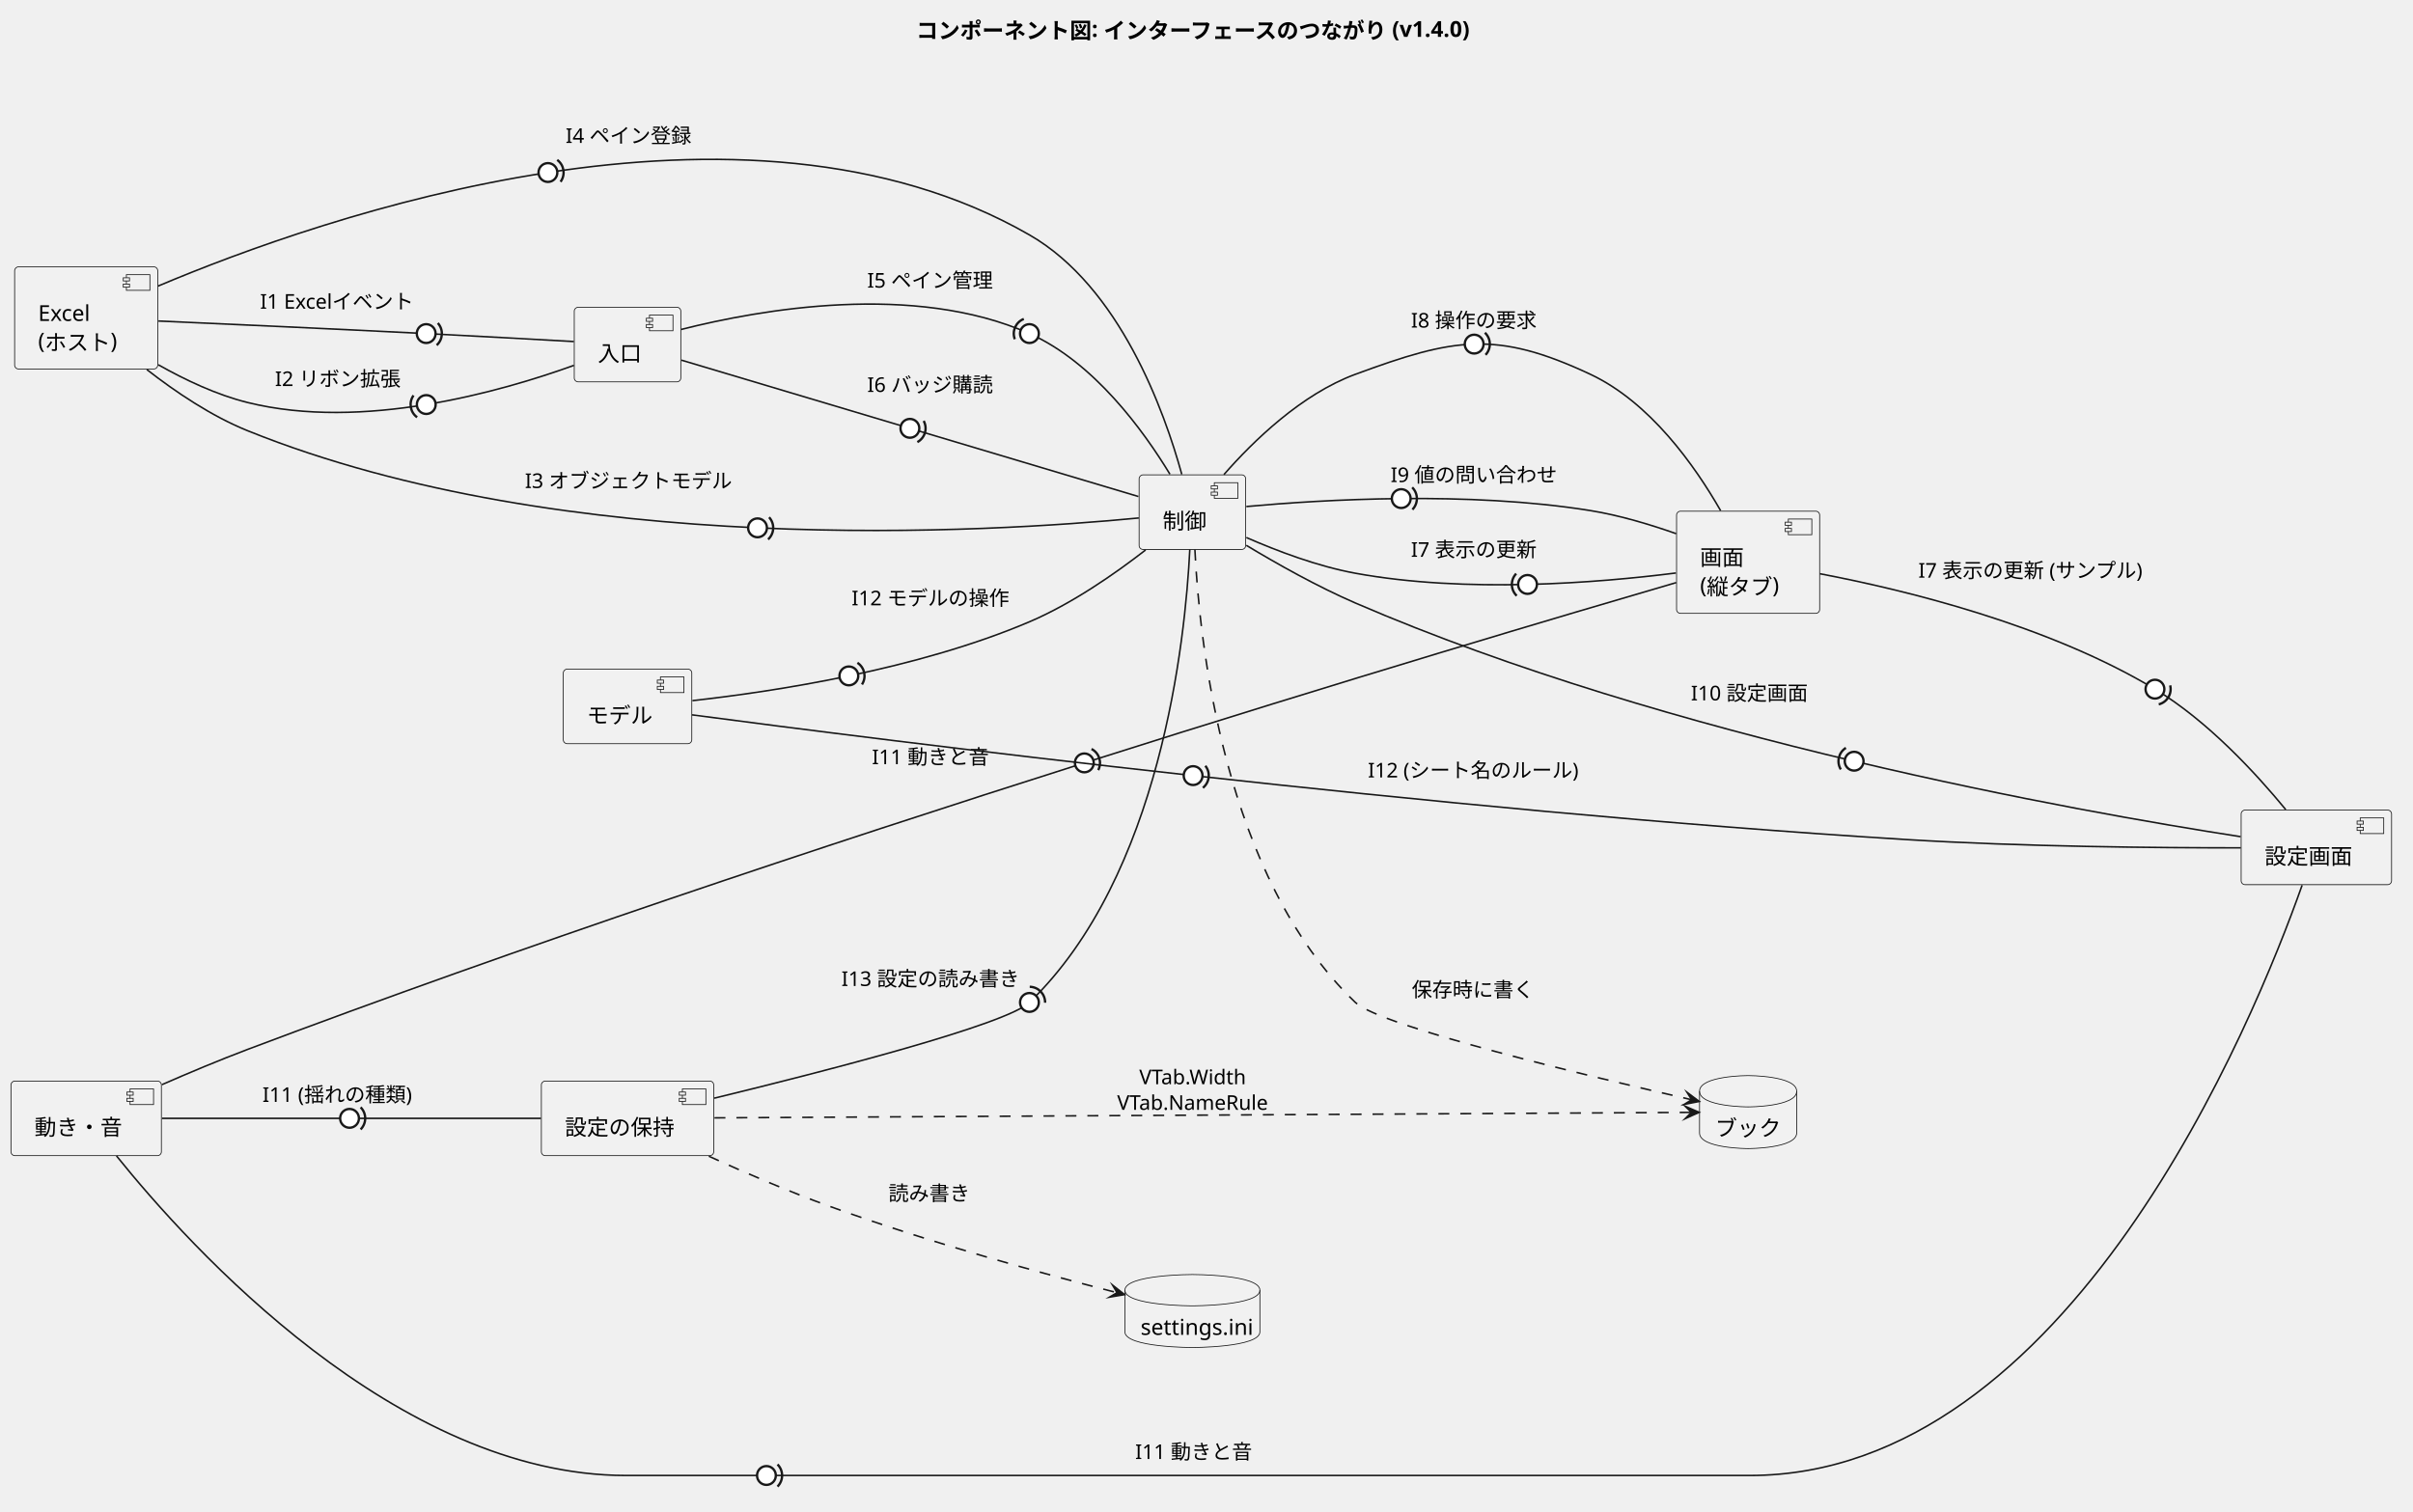
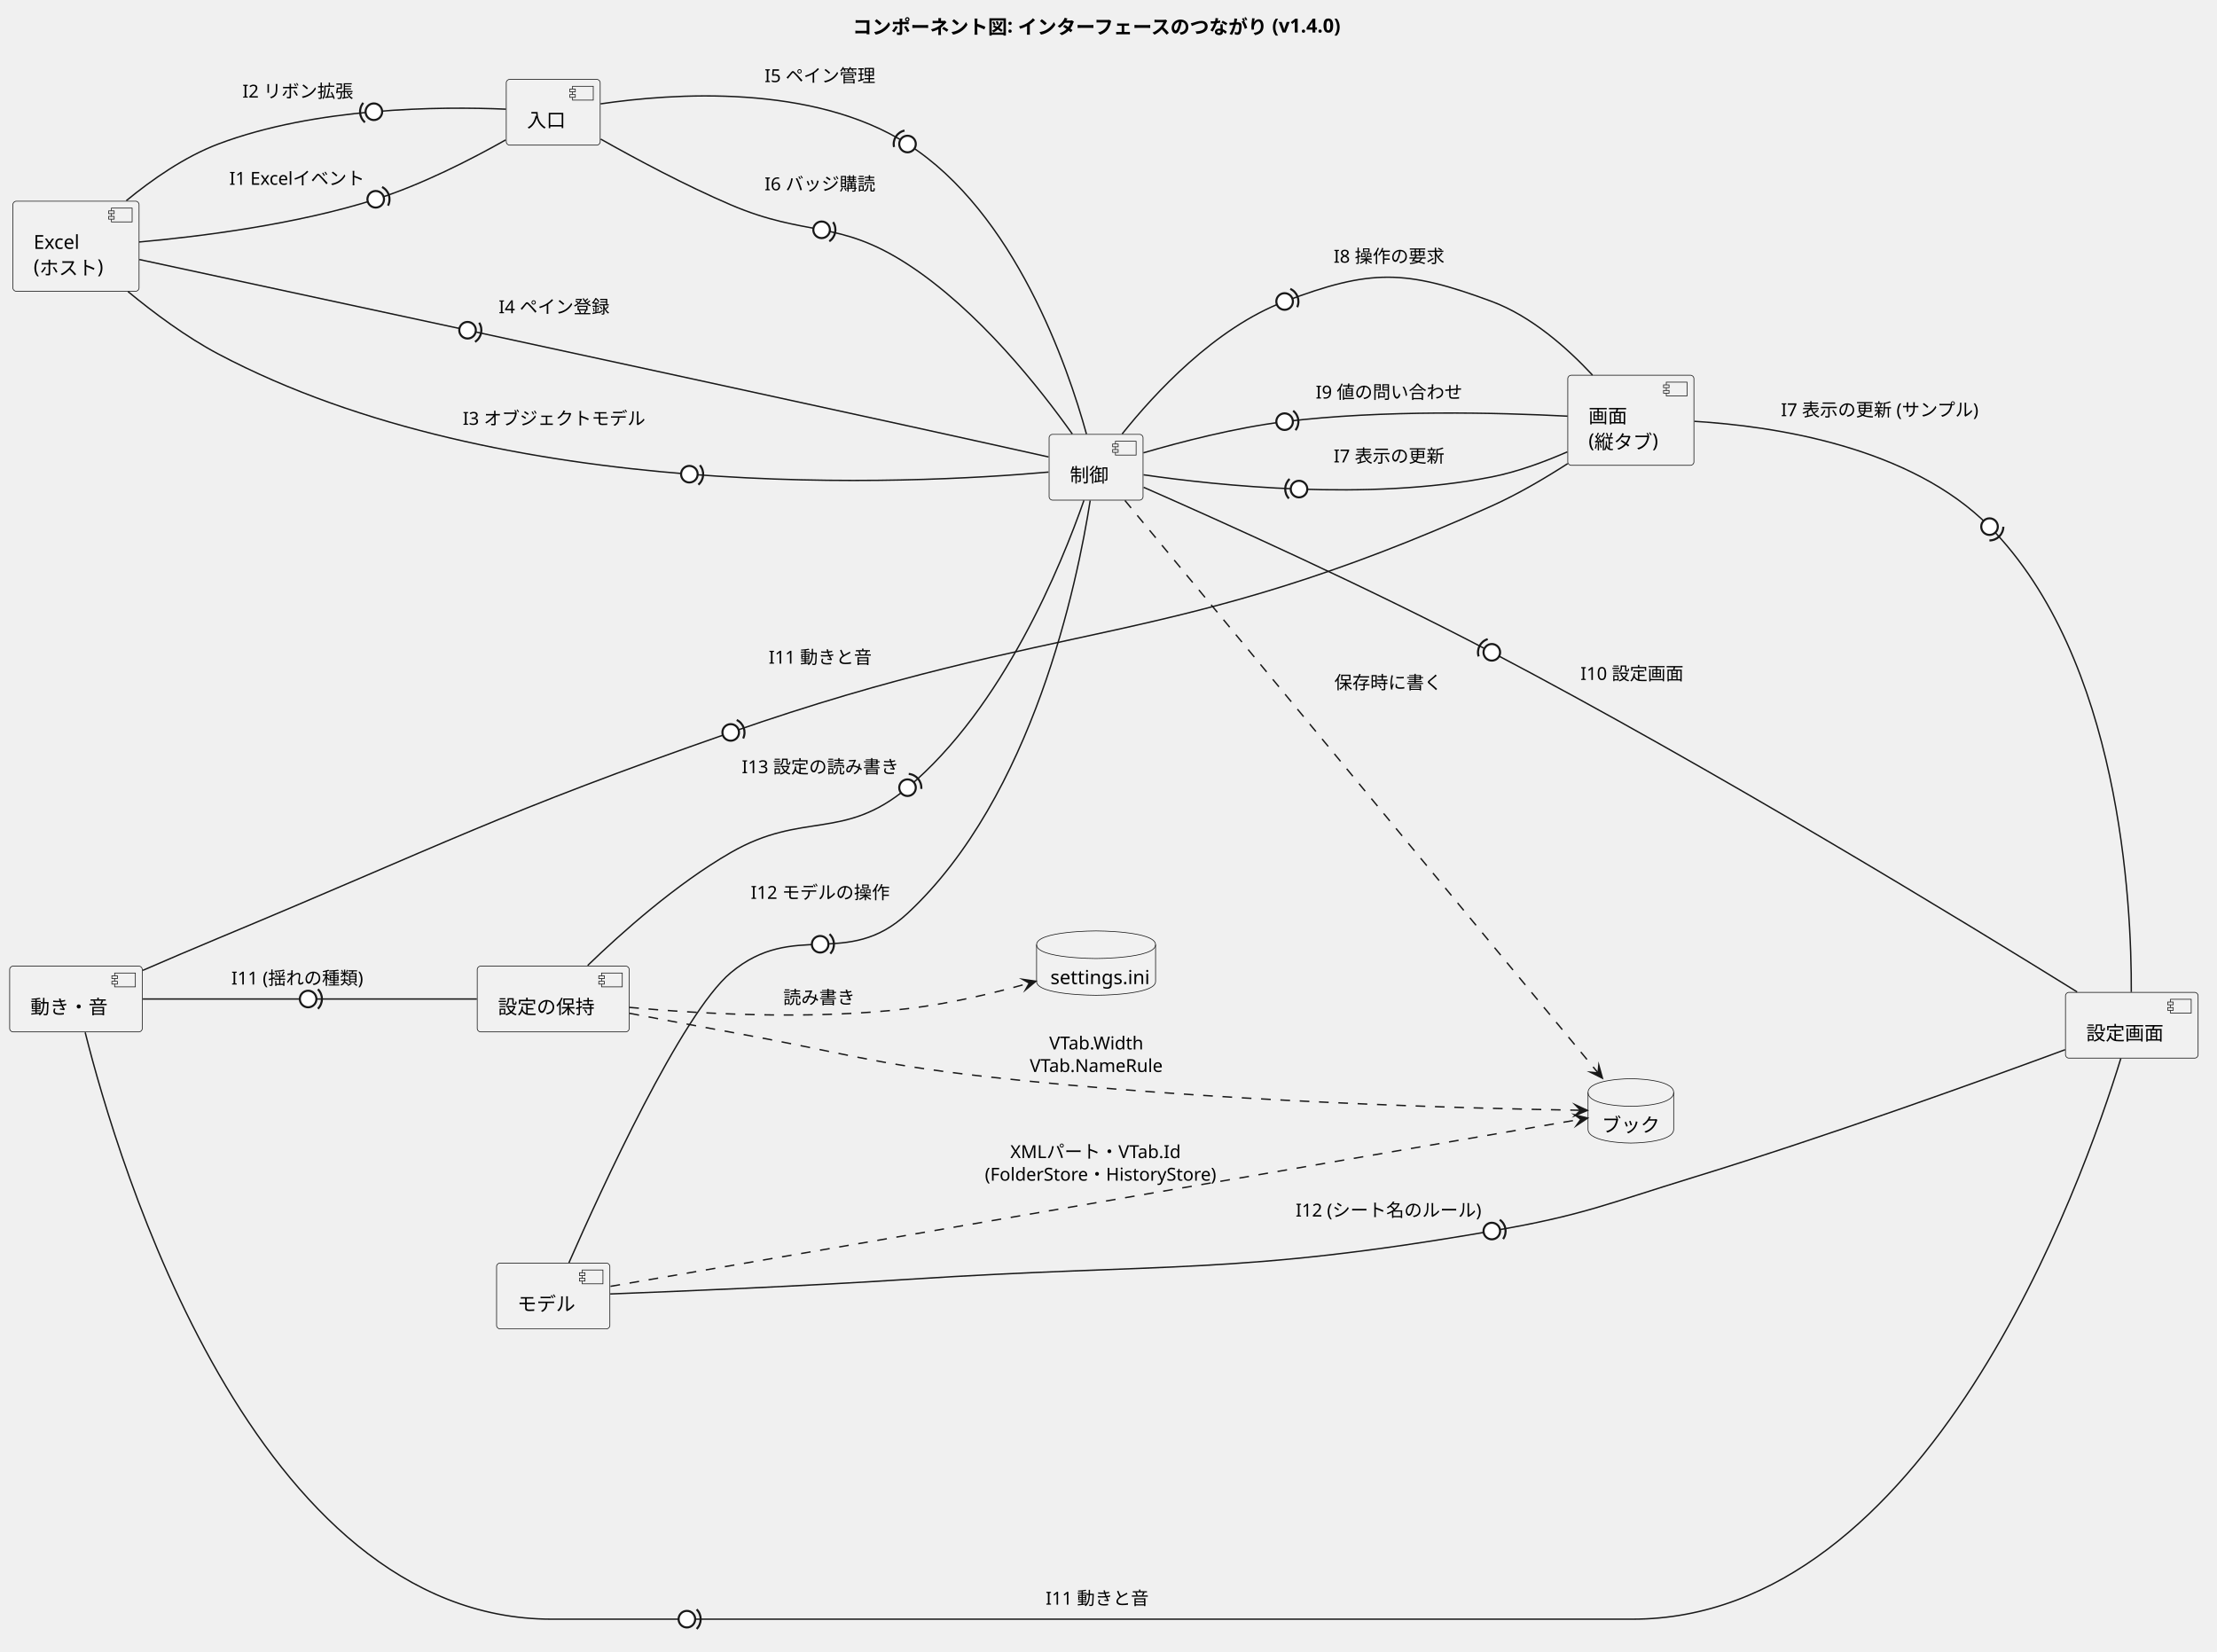
- <svg xmlns="http://www.w3.org/2000/svg" version="1.1" data-diagram-type="DESCRIPTION" style="width:1540px;height:965px;background:#FFFFFF;" width="1540px" height="965px" viewBox="0 0 1540 965" zoomAndPan="magnify" preserveAspectRatio="none" contentStyleType="text/css">
+ <svg xmlns="http://www.w3.org/2000/svg" version="1.1" data-diagram-type="DESCRIPTION" style="width:1605px;height:1196px;background:#FFFFFF;" width="1605px" height="1196px" viewBox="0 0 1605 1196" zoomAndPan="magnify" preserveAspectRatio="none" contentStyleType="text/css">
  <defs />
  <g font-family="sans-serif" lengthAdjust="spacing">
    <g class="title" data-source-line="1">
-       <text x="584.722" y="24.533" fill="#000" font-size="14" textLength="363.877" font-weight="700">コンポーネント図: インターフェースのつながり (v1.4.0)</text>
+       <text x="617.222" y="24.533" fill="#000" font-size="14" textLength="363.877" font-weight="700">コンポーネント図: インターフェースのつながり (v1.4.0)</text>
    </g>
    <g class="entity" data-qualified-name="HOST" id="ent0001" data-source-line="8">
-       <rect x="9.34" y="170.349" width="91.324" height="65.219" fill="#F1F1F1" style="stroke:#181818;stroke-width:0.5;" rx="2.5" ry="2.5" />
-       <rect x="80.664" y="175.349" width="15" height="10" fill="#F1F1F1" style="stroke:#181818;stroke-width:0.5;" />
-       <rect x="78.664" y="177.349" width="4" height="2" fill="#F1F1F1" style="stroke:#181818;stroke-width:0.5;" />
-       <rect x="78.664" y="181.349" width="4" height="2" fill="#F1F1F1" style="stroke:#181818;stroke-width:0.5;" />
-       <text x="24.34" y="204.883" fill="#000" font-size="14" textLength="34.234">Excel</text>
-       <text x="24.34" y="222.492" fill="#000" font-size="14" textLength="51.324">(ホスト)</text>
+       <rect x="9.34" y="145.666" width="91.324" height="65.219" fill="#F1F1F1" style="stroke:#181818;stroke-width:0.5;" rx="2.5" ry="2.5" />
+       <rect x="80.664" y="150.666" width="15" height="10" fill="#F1F1F1" style="stroke:#181818;stroke-width:0.5;" />
+       <rect x="78.664" y="152.666" width="4" height="2" fill="#F1F1F1" style="stroke:#181818;stroke-width:0.5;" />
+       <rect x="78.664" y="156.666" width="4" height="2" fill="#F1F1F1" style="stroke:#181818;stroke-width:0.5;" />
+       <text x="24.34" y="180.199" fill="#000" font-size="14" textLength="34.234">Excel</text>
+       <text x="24.34" y="197.808" fill="#000" font-size="14" textLength="51.324">(ホスト)</text>
    </g>
    <g class="entity" data-qualified-name="ENTRY" id="ent0002" data-source-line="9">
-       <rect x="366.5" y="196.159" width="68" height="47.609" fill="#F1F1F1" style="stroke:#181818;stroke-width:0.5;" rx="2.5" ry="2.5" />
-       <rect x="414.5" y="201.159" width="15" height="10" fill="#F1F1F1" style="stroke:#181818;stroke-width:0.5;" />
-       <rect x="412.5" y="203.159" width="4" height="2" fill="#F1F1F1" style="stroke:#181818;stroke-width:0.5;" />
-       <rect x="412.5" y="207.159" width="4" height="2" fill="#F1F1F1" style="stroke:#181818;stroke-width:0.5;" />
-       <text x="381.5" y="230.693" fill="#000" font-size="14" textLength="28">入口</text>
+       <rect x="366.5" y="57.476" width="68" height="47.609" fill="#F1F1F1" style="stroke:#181818;stroke-width:0.5;" rx="2.5" ry="2.5" />
+       <rect x="414.5" y="62.476" width="15" height="10" fill="#F1F1F1" style="stroke:#181818;stroke-width:0.5;" />
+       <rect x="412.5" y="64.476" width="4" height="2" fill="#F1F1F1" style="stroke:#181818;stroke-width:0.5;" />
+       <rect x="412.5" y="68.476" width="4" height="2" fill="#F1F1F1" style="stroke:#181818;stroke-width:0.5;" />
+       <text x="381.5" y="92.009" fill="#000" font-size="14" textLength="28">入口</text>
    </g>
    <g class="entity" data-qualified-name="CTRL" id="ent0003" data-source-line="10">
-       <rect x="727" y="303.159" width="68" height="47.609" fill="#F1F1F1" style="stroke:#181818;stroke-width:0.5;" rx="2.5" ry="2.5" />
-       <rect x="775" y="308.159" width="15" height="10" fill="#F1F1F1" style="stroke:#181818;stroke-width:0.5;" />
-       <rect x="773" y="310.159" width="4" height="2" fill="#F1F1F1" style="stroke:#181818;stroke-width:0.5;" />
-       <rect x="773" y="314.159" width="4" height="2" fill="#F1F1F1" style="stroke:#181818;stroke-width:0.5;" />
-       <text x="742" y="337.693" fill="#000" font-size="14" textLength="28">制御</text>
+       <rect x="759.5" y="314.476" width="68" height="47.609" fill="#F1F1F1" style="stroke:#181818;stroke-width:0.5;" rx="2.5" ry="2.5" />
+       <rect x="807.5" y="319.476" width="15" height="10" fill="#F1F1F1" style="stroke:#181818;stroke-width:0.5;" />
+       <rect x="805.5" y="321.476" width="4" height="2" fill="#F1F1F1" style="stroke:#181818;stroke-width:0.5;" />
+       <rect x="805.5" y="325.476" width="4" height="2" fill="#F1F1F1" style="stroke:#181818;stroke-width:0.5;" />
+       <text x="774.5" y="349.009" fill="#000" font-size="14" textLength="28">制御</text>
    </g>
    <g class="entity" data-qualified-name="VIEW" id="ent0004" data-source-line="11">
-       <rect x="1070" y="326.349" width="91.324" height="65.219" fill="#F1F1F1" style="stroke:#181818;stroke-width:0.5;" rx="2.5" ry="2.5" />
-       <rect x="1141.324" y="331.349" width="15" height="10" fill="#F1F1F1" style="stroke:#181818;stroke-width:0.5;" />
-       <rect x="1139.324" y="333.349" width="4" height="2" fill="#F1F1F1" style="stroke:#181818;stroke-width:0.5;" />
-       <rect x="1139.324" y="337.349" width="4" height="2" fill="#F1F1F1" style="stroke:#181818;stroke-width:0.5;" />
-       <text x="1085" y="360.883" fill="#000" font-size="14" textLength="28">画面</text>
-       <text x="1085" y="378.492" fill="#000" font-size="14" textLength="51.324">(縦タブ)</text>
+       <rect x="1135" y="271.666" width="91.324" height="65.219" fill="#F1F1F1" style="stroke:#181818;stroke-width:0.5;" rx="2.5" ry="2.5" />
+       <rect x="1206.324" y="276.666" width="15" height="10" fill="#F1F1F1" style="stroke:#181818;stroke-width:0.5;" />
+       <rect x="1204.324" y="278.666" width="4" height="2" fill="#F1F1F1" style="stroke:#181818;stroke-width:0.5;" />
+       <rect x="1204.324" y="282.666" width="4" height="2" fill="#F1F1F1" style="stroke:#181818;stroke-width:0.5;" />
+       <text x="1150" y="306.199" fill="#000" font-size="14" textLength="28">画面</text>
+       <text x="1150" y="323.808" fill="#000" font-size="14" textLength="51.324">(縦タブ)</text>
    </g>
    <g class="entity" data-qualified-name="SETTINGS" id="ent0005" data-source-line="12">
-       <rect x="1430.32" y="517.159" width="96" height="47.609" fill="#F1F1F1" style="stroke:#181818;stroke-width:0.5;" rx="2.5" ry="2.5" />
-       <rect x="1506.32" y="522.159" width="15" height="10" fill="#F1F1F1" style="stroke:#181818;stroke-width:0.5;" />
-       <rect x="1504.32" y="524.159" width="4" height="2" fill="#F1F1F1" style="stroke:#181818;stroke-width:0.5;" />
-       <rect x="1504.32" y="528.159" width="4" height="2" fill="#F1F1F1" style="stroke:#181818;stroke-width:0.5;" />
-       <text x="1445.32" y="551.693" fill="#000" font-size="14" textLength="56">設定画面</text>
+       <rect x="1495.32" y="718.476" width="96" height="47.609" fill="#F1F1F1" style="stroke:#181818;stroke-width:0.5;" rx="2.5" ry="2.5" />
+       <rect x="1571.32" y="723.476" width="15" height="10" fill="#F1F1F1" style="stroke:#181818;stroke-width:0.5;" />
+       <rect x="1569.32" y="725.476" width="4" height="2" fill="#F1F1F1" style="stroke:#181818;stroke-width:0.5;" />
+       <rect x="1569.32" y="729.476" width="4" height="2" fill="#F1F1F1" style="stroke:#181818;stroke-width:0.5;" />
+       <text x="1510.32" y="753.009" fill="#000" font-size="14" textLength="56">設定画面</text>
    </g>
    <g class="entity" data-qualified-name="FX" id="ent0006" data-source-line="13">
-       <rect x="7" y="690.159" width="96" height="47.609" fill="#F1F1F1" style="stroke:#181818;stroke-width:0.5;" rx="2.5" ry="2.5" />
-       <rect x="83" y="695.159" width="15" height="10" fill="#F1F1F1" style="stroke:#181818;stroke-width:0.5;" />
-       <rect x="81" y="697.159" width="4" height="2" fill="#F1F1F1" style="stroke:#181818;stroke-width:0.5;" />
-       <rect x="81" y="701.159" width="4" height="2" fill="#F1F1F1" style="stroke:#181818;stroke-width:0.5;" />
-       <text x="22" y="724.693" fill="#000" font-size="14" textLength="56">動き・音</text>
+       <rect x="7" y="699.476" width="96" height="47.609" fill="#F1F1F1" style="stroke:#181818;stroke-width:0.5;" rx="2.5" ry="2.5" />
+       <rect x="83" y="704.476" width="15" height="10" fill="#F1F1F1" style="stroke:#181818;stroke-width:0.5;" />
+       <rect x="81" y="706.476" width="4" height="2" fill="#F1F1F1" style="stroke:#181818;stroke-width:0.5;" />
+       <rect x="81" y="710.476" width="4" height="2" fill="#F1F1F1" style="stroke:#181818;stroke-width:0.5;" />
+       <text x="22" y="734.009" fill="#000" font-size="14" textLength="56">動き・音</text>
    </g>
    <g class="entity" data-qualified-name="MODEL" id="ent0007" data-source-line="14">
-       <rect x="359.5" y="427.159" width="82" height="47.609" fill="#F1F1F1" style="stroke:#181818;stroke-width:0.5;" rx="2.5" ry="2.5" />
-       <rect x="421.5" y="432.159" width="15" height="10" fill="#F1F1F1" style="stroke:#181818;stroke-width:0.5;" />
-       <rect x="419.5" y="434.159" width="4" height="2" fill="#F1F1F1" style="stroke:#181818;stroke-width:0.5;" />
-       <rect x="419.5" y="438.159" width="4" height="2" fill="#F1F1F1" style="stroke:#181818;stroke-width:0.5;" />
-       <text x="374.5" y="461.693" fill="#000" font-size="14" textLength="42">モデル</text>
+       <rect x="359.5" y="914.476" width="82" height="47.609" fill="#F1F1F1" style="stroke:#181818;stroke-width:0.5;" rx="2.5" ry="2.5" />
+       <rect x="421.5" y="919.476" width="15" height="10" fill="#F1F1F1" style="stroke:#181818;stroke-width:0.5;" />
+       <rect x="419.5" y="921.476" width="4" height="2" fill="#F1F1F1" style="stroke:#181818;stroke-width:0.5;" />
+       <rect x="419.5" y="925.476" width="4" height="2" fill="#F1F1F1" style="stroke:#181818;stroke-width:0.5;" />
+       <text x="374.5" y="949.009" fill="#000" font-size="14" textLength="42">モデル</text>
    </g>
    <g class="entity" data-qualified-name="CONFIG" id="ent0008" data-source-line="15">
-       <rect x="345.5" y="690.159" width="110" height="47.609" fill="#F1F1F1" style="stroke:#181818;stroke-width:0.5;" rx="2.5" ry="2.5" />
-       <rect x="435.5" y="695.159" width="15" height="10" fill="#F1F1F1" style="stroke:#181818;stroke-width:0.5;" />
-       <rect x="433.5" y="697.159" width="4" height="2" fill="#F1F1F1" style="stroke:#181818;stroke-width:0.5;" />
-       <rect x="433.5" y="701.159" width="4" height="2" fill="#F1F1F1" style="stroke:#181818;stroke-width:0.5;" />
-       <text x="360.5" y="724.693" fill="#000" font-size="14" textLength="70">設定の保持</text>
+       <rect x="345.5" y="699.476" width="110" height="47.609" fill="#F1F1F1" style="stroke:#181818;stroke-width:0.5;" rx="2.5" ry="2.5" />
+       <rect x="435.5" y="704.476" width="15" height="10" fill="#F1F1F1" style="stroke:#181818;stroke-width:0.5;" />
+       <rect x="433.5" y="706.476" width="4" height="2" fill="#F1F1F1" style="stroke:#181818;stroke-width:0.5;" />
+       <rect x="433.5" y="710.476" width="4" height="2" fill="#F1F1F1" style="stroke:#181818;stroke-width:0.5;" />
+       <text x="360.5" y="734.009" fill="#000" font-size="14" textLength="70">設定の保持</text>
    </g>
    <g class="entity" data-qualified-name="BOOK" id="ent0009" data-source-line="16">
-       <path d="M1084.66,696.659 C1084.66,686.659 1115.66,686.659 1115.66,686.659 C1115.66,686.659 1146.66,686.659 1146.66,696.659 L1146.66,723.269 C1146.66,733.269 1115.66,733.269 1115.66,733.269 C1115.66,733.269 1084.66,733.269 1084.66,723.269 L1084.66,696.659" style="stroke:#181818;stroke-width:0.5;" fill="#F1F1F1" />
-       <path d="M1084.66,696.659 C1084.66,706.659 1115.66,706.659 1115.66,706.659 C1115.66,706.659 1146.66,706.659 1146.66,696.659" style="stroke:#181818;stroke-width:0.5;" fill="none" />
-       <text x="1094.66" y="725.193" fill="#000" font-size="14" textLength="42">ブック</text>
+       <path d="M1149.66,790.976 C1149.66,780.976 1180.66,780.976 1180.66,780.976 C1180.66,780.976 1211.66,780.976 1211.66,790.976 L1211.66,817.585 C1211.66,827.585 1180.66,827.585 1180.66,827.585 C1180.66,827.585 1149.66,827.585 1149.66,817.585 L1149.66,790.976" style="stroke:#181818;stroke-width:0.5;" fill="#F1F1F1" />
+       <path d="M1149.66,790.976 C1149.66,800.976 1180.66,800.976 1180.66,800.976 C1180.66,800.976 1211.66,800.976 1211.66,790.976" style="stroke:#181818;stroke-width:0.5;" fill="none" />
+       <text x="1159.66" y="819.509" fill="#000" font-size="14" textLength="42">ブック</text>
    </g>
    <g class="entity" data-qualified-name="INI" id="ent0010" data-source-line="17">
-       <path d="M717.93,823.659 C717.93,813.659 761.002,813.659 761.002,813.659 C761.002,813.659 804.075,813.659 804.075,823.659 L804.075,850.269 C804.075,860.269 761.002,860.269 761.002,860.269 C761.002,860.269 717.93,860.269 717.93,850.269 L717.93,823.659" style="stroke:#181818;stroke-width:0.5;" fill="#F1F1F1" />
-       <path d="M717.93,823.659 C717.93,833.659 761.002,833.659 761.002,833.659 C761.002,833.659 804.075,833.659 804.075,823.659" style="stroke:#181818;stroke-width:0.5;" fill="none" />
-       <text x="727.93" y="852.193" fill="#000" font-size="14" textLength="66.145">settings.ini</text>
+       <path d="M750.43,683.976 C750.43,673.976 793.502,673.976 793.502,673.976 C793.502,673.976 836.575,673.976 836.575,683.976 L836.575,710.585 C836.575,720.585 793.502,720.585 793.502,720.585 C793.502,720.585 750.43,720.585 750.43,710.585 L750.43,683.976" style="stroke:#181818;stroke-width:0.5;" fill="#F1F1F1" />
+       <path d="M750.43,683.976 C750.43,693.976 793.502,693.976 793.502,693.976 C793.502,693.976 836.575,693.976 836.575,683.976" style="stroke:#181818;stroke-width:0.5;" fill="none" />
+       <text x="760.43" y="712.509" fill="#000" font-size="14" textLength="66.145">settings.ini</text>
    </g>
    <g class="link" data-entity-1="ent0001" data-entity-2="ent0002" id="lnk11" data-source-line="20" data-link-type="association">
-       <path d="M101.1,204.939 C144.8,206.879 212.95,209.969 272,212.959 C303.99,214.579 340.49,216.599 366.22,218.049" style="stroke:#181818;stroke-width:1;" fill="none" id="HOST-ENTRY" />
-       <text x="166" y="197.094" fill="#000" font-size="13" textLength="98.243">I1 Excelイベント</text>
-       <path d="M278.704,220.379 A10,10 0 0 0 279.42 206.255" fill="none" style="stroke:#181818;stroke-width:1.5;" />
-       <ellipse cx="272" cy="212.959" rx="6" ry="6" fill="#FFF" style="stroke:#181818;stroke-width:1.5;" />
+       <path d="M100.76,175.196 C145.08,171.236 214.47,162.546 272,144.276 C305.42,133.666 340.99,115.436 366.05,101.316" style="stroke:#181818;stroke-width:1;" fill="none" id="HOST-ENTRY" />
+       <text x="166" y="133.771" fill="#000" font-size="13" textLength="98.243">I1 Excelイベント</text>
+       <path d="M280.88,148.875 A10,10 0 0 0 276.599 135.396" fill="none" style="stroke:#181818;stroke-width:1.5;" />
+       <ellipse cx="272" cy="144.276" rx="6" ry="6" fill="#FFF" style="stroke:#181818;stroke-width:1.5;" />
    </g>
    <g class="link" data-entity-1="ent0002" data-entity-2="ent0001" id="lnk12" data-source-line="21" data-link-type="association">
-       <path d="M366.31,233.239 C319.41,250.159 231.27,275.159 158,256.959 C138.26,252.059 118.14,242.549 101.04,232.869" style="stroke:#181818;stroke-width:1;" fill="none" id="ENTRY-HOST" />
-       <text x="175.5" y="246.454" fill="#000" font-size="13" textLength="79.454">I2 リボン拡張</text>
-       <path d="M263.92,252.439 A10,10 0 0 0 266.213 266.394" fill="none" style="stroke:#181818;stroke-width:1.5;" />
-       <ellipse cx="272.044" cy="258.269" rx="6" ry="6" fill="#FFF" style="stroke:#181818;stroke-width:1.5;" />
+       <path d="M366.24,79.036 C318.49,76.996 228.52,77.626 158,104.276 C133.65,113.476 109.89,130.116 91.45,145.286" style="stroke:#181818;stroke-width:1;" fill="none" id="ENTRY-HOST" />
+       <text x="175.5" y="70.671" fill="#000" font-size="13" textLength="79.454">I2 リボン拡張</text>
+       <path d="M263.003,74.464 A10,10 0 0 0 264.225 88.553" fill="none" style="stroke:#181818;stroke-width:1.5;" />
+       <ellipse cx="270.659" cy="80.897" rx="6" ry="6" fill="#FFF" style="stroke:#181818;stroke-width:1.5;" />
    </g>
    <g class="link" data-entity-1="ent0001" data-entity-2="ent0003" id="lnk13" data-source-line="22" data-link-type="association">
-       <path d="M93.71,235.929 C111.95,250.149 134.89,265.629 158,274.959 C361.07,356.929 633.24,339.789 726.8,330.679" style="stroke:#181818;stroke-width:1;" fill="none" id="HOST-CTRL" />
-       <text x="335" y="311.554" fill="#000" font-size="13" textLength="131.454">I3 オブジェクトモデル</text>
-       <path d="M490.206,344.362 A10,10 0 0 0 490.854 330.235" fill="none" style="stroke:#181818;stroke-width:1.5;" />
-       <ellipse cx="483.466" cy="336.974" rx="6" ry="6" fill="#FFF" style="stroke:#181818;stroke-width:1.5;" />
+       <path d="M92.69,211.116 C111.26,226.446 134.75,243.976 158,256.276 C364.69,365.566 660.47,350.566 759.08,341.786" style="stroke:#181818;stroke-width:1;" fill="none" id="HOST-CTRL" />
+       <text x="335" y="307.581" fill="#000" font-size="13" textLength="131.454">I3 オブジェクトモデル</text>
+       <path d="M505.565,350.911 A10,10 0 0 0 506.674 336.812" fill="none" style="stroke:#181818;stroke-width:1.5;" />
+       <ellipse cx="499.07" cy="343.307" rx="6" ry="6" fill="#FFF" style="stroke:#181818;stroke-width:1.5;" />
    </g>
    <g class="link" data-entity-1="ent0001" data-entity-2="ent0003" id="lnk14" data-source-line="23" data-link-type="association">
-       <path d="M100.85,182.639 C206.09,138.229 473.81,44.609 657,149.959 C714.79,183.189 743.18,262.689 754.24,302.859" style="stroke:#181818;stroke-width:1;" fill="none" id="HOST-CTRL-1" />
-       <text x="361" y="91.244" fill="#000" font-size="13" textLength="79.454">I4 ペイン登録</text>
-       <path d="M357.755,116.057 A10,10 0 0 0 355.612 102.078" fill="none" style="stroke:#181818;stroke-width:1.5;" />
-       <ellipse cx="349.694" cy="110.139" rx="6" ry="6" fill="#FFF" style="stroke:#181818;stroke-width:1.5;" />
+       <path d="M100.88,187.906 C200.8,209.366 449.21,262.796 657,308.276 C691.83,315.896 731.68,324.736 759.1,330.836" style="stroke:#181818;stroke-width:1;" fill="none" id="HOST-CTRL-1" />
+       <text x="361" y="226.771" fill="#000" font-size="13" textLength="79.454">I4 ペイン登録</text>
+       <path d="M343.907,247.488 A10,10 0 0 0 346.893 233.665" fill="none" style="stroke:#181818;stroke-width:1.5;" />
+       <ellipse cx="338.489" cy="239.083" rx="6" ry="6" fill="#FFF" style="stroke:#181818;stroke-width:1.5;" />
    </g>
    <g class="link" data-entity-1="ent0003" data-entity-2="ent0002" id="lnk15" data-source-line="24" data-link-type="association">
-       <path d="M746.67,302.749 C729.89,275.079 698.2,231.259 657,212.959 C583.19,180.169 485.19,197.539 434.7,210.329" style="stroke:#181818;stroke-width:1;" fill="none" id="CTRL-ENTRY" />
-       <text x="553.5" y="183.624" fill="#000" font-size="13" textLength="79.454">I5 ペイン管理</text>
-       <path d="M653.408,203.627 A10,10 0 0 0 647.667 216.551" fill="none" style="stroke:#181818;stroke-width:1.5;" />
-       <ellipse cx="657" cy="212.959" rx="6" ry="6" fill="#FFF" style="stroke:#181818;stroke-width:1.5;" />
+       <path d="M786.55,314.266 C772.98,265.206 734.77,153.886 657,104.276 C588.1,60.326 486.7,67.566 434.79,75.186" style="stroke:#181818;stroke-width:1;" fill="none" id="CTRL-ENTRY" />
+       <text x="553.5" y="59.461" fill="#000" font-size="13" textLength="79.454">I5 ペイン管理</text>
+       <path d="M654.841,94.512 A10,10 0 0 0 647.236 106.434" fill="none" style="stroke:#181818;stroke-width:1.5;" />
+       <ellipse cx="657" cy="104.276" rx="6" ry="6" fill="#FFF" style="stroke:#181818;stroke-width:1.5;" />
    </g>
    <g class="link" data-entity-1="ent0002" data-entity-2="ent0003" id="lnk16" data-source-line="25" data-link-type="association">
-       <path d="M434.9,229.929 C503.22,250.319 658.2,296.579 726.55,316.979" style="stroke:#181818;stroke-width:1;" fill="none" id="ENTRY-CTRL" />
-       <text x="553.5" y="250.224" fill="#000" font-size="13" textLength="79.454">I6 バッジ購読</text>
-       <path d="M585.467,282.249 A10,10 0 0 0 589.512 268.697" fill="none" style="stroke:#181818;stroke-width:1.5;" />
-       <ellipse cx="580.714" cy="273.451" rx="6" ry="6" fill="#FFF" style="stroke:#181818;stroke-width:1.5;" />
+       <path d="M434.88,100.696 C460.19,114.966 496.12,134.216 529,148.276 C584.18,171.866 606.64,158.636 657,191.276 C708.41,224.596 753.34,281.846 776.29,314.196" style="stroke:#181818;stroke-width:1;" fill="none" id="ENTRY-CTRL" />
+       <text x="553.5" y="137.771" fill="#000" font-size="13" textLength="79.454">I6 バッジ購読</text>
+       <path d="M600.372,174.691 A10,10 0 0 0 603.117 160.818" fill="none" style="stroke:#181818;stroke-width:1.5;" />
+       <ellipse cx="594.808" cy="166.382" rx="6" ry="6" fill="#FFF" style="stroke:#181818;stroke-width:1.5;" />
    </g>
    <g class="link" data-entity-1="ent0004" data-entity-2="ent0003" id="lnk17" data-source-line="26" data-link-type="association">
-       <path d="M1069.58,365.809 C1019.25,372.169 935.59,378.879 865,365.959 C840.92,361.549 815.17,351.799 795.44,343.159" style="stroke:#181818;stroke-width:1;" fill="none" id="VIEW-CTRL" />
-       <text x="900.5" y="355.454" fill="#000" font-size="13" textLength="79.454">I7 表示の更新</text>
-       <path d="M967.65,366.214 A10,10 0 0 0 967.987 380.352" fill="none" style="stroke:#181818;stroke-width:1.5;" />
-       <ellipse cx="974.888" cy="373.114" rx="6" ry="6" fill="#FFF" style="stroke:#181818;stroke-width:1.5;" />
+       <path d="M1134.69,327.136 C1117.96,334.456 1098.54,341.616 1080,345.276 C990.26,363.016 881.58,351.546 827.87,343.756" style="stroke:#181818;stroke-width:1;" fill="none" id="VIEW-CTRL" />
+       <text x="965.5" y="334.771" fill="#000" font-size="13" textLength="79.454">I7 表示の更新</text>
+       <path d="M933.612,346.769 A10,10 0 0 0 933.103 360.902" fill="none" style="stroke:#181818;stroke-width:1.5;" />
+       <ellipse cx="940.424" cy="354.09" rx="6" ry="6" fill="#FFF" style="stroke:#181818;stroke-width:1.5;" />
    </g>
    <g class="link" data-entity-1="ent0003" data-entity-2="ent0004" id="lnk18" data-source-line="27" data-link-type="association">
-       <path d="M781.11,302.979 C799.86,281.559 830.58,251.659 865,238.959 C927.54,215.879 954.65,210.629 1015,238.959 C1053,256.799 1081.52,297.019 1098.11,325.989" style="stroke:#181818;stroke-width:1;" fill="none" id="CTRL-VIEW" />
-       <text x="900.5" y="209.124" fill="#000" font-size="13" textLength="79.454">I8 操作の要求</text>
-       <path d="M948.099,226.539 A10,10 0 0 0 947.68 212.403" fill="none" style="stroke:#181818;stroke-width:1.5;" />
-       <ellipse cx="940.821" cy="219.681" rx="6" ry="6" fill="#FFF" style="stroke:#181818;stroke-width:1.5;" />
+       <path d="M812.37,314.186 C835.67,285.016 879.46,237.436 930,218.276 C992.34,194.646 1017.51,195.046 1080,218.276 C1108.7,228.946 1134.66,252.016 1152.89,271.566" style="stroke:#181818;stroke-width:1;" fill="none" id="CTRL-VIEW" />
+       <text x="965.5" y="190.191" fill="#000" font-size="13" textLength="79.454">I8 操作の要求</text>
+       <path d="M939.118,222.381 A10,10 0 0 0 934.105 209.157" fill="none" style="stroke:#181818;stroke-width:1.5;" />
+       <ellipse cx="930" cy="218.276" rx="6" ry="6" fill="#FFF" style="stroke:#181818;stroke-width:1.5;" />
    </g>
    <g class="link" data-entity-1="ent0003" data-entity-2="ent0004" id="lnk19" data-source-line="28" data-link-type="association">
-       <path d="M795.42,323.379 C844.09,318.949 937.16,313.409 1015,325.959 C1033.35,328.919 1052.9,334.759 1069.78,340.709" style="stroke:#181818;stroke-width:1;" fill="none" id="CTRL-VIEW-1" />
-       <text x="887.5" y="307.754" fill="#000" font-size="13" textLength="105.454">I9 値の問い合わせ</text>
-       <path d="M901.409,325.306 A10,10 0 0 0 901.275 311.164" fill="none" style="stroke:#181818;stroke-width:1.5;" />
-       <ellipse cx="894.271" cy="318.302" rx="6" ry="6" fill="#FFF" style="stroke:#181818;stroke-width:1.5;" />
+       <path d="M827.78,327.846 C854.97,319.896 894.55,309.606 930,305.276 C1001.21,296.586 1084.69,298.716 1134.82,301.306" style="stroke:#181818;stroke-width:1;" fill="none" id="CTRL-VIEW-1" />
+       <text x="952.5" y="288.531" fill="#000" font-size="13" textLength="105.454">I9 値の問い合わせ</text>
+       <path d="M937.876,311.437 A10,10 0 0 0 936.162 297.4" fill="none" style="stroke:#181818;stroke-width:1.5;" />
+       <ellipse cx="930" cy="305.276" rx="6" ry="6" fill="#FFF" style="stroke:#181818;stroke-width:1.5;" />
    </g>
    <g class="link" data-entity-1="ent0005" data-entity-2="ent0003" id="lnk20" data-source-line="29" data-link-type="association">
-       <path d="M1429.98,534.139 C1324.9,517.889 1065.66,471.629 865,384.959 C840.89,374.539 815.14,360.039 795.41,348.149" style="stroke:#181818;stroke-width:1;" fill="none" id="SETTINGS-CTRL" />
-       <text x="1079.16" y="447.124" fill="#000" font-size="13" textLength="73.684">I10 設定画面</text>
-       <path d="M1178.084,477.445 A10,10 0 0 0 1174.821 491.206" fill="none" style="stroke:#181818;stroke-width:1.5;" />
-       <ellipse cx="1183.333" cy="485.957" rx="6" ry="6" fill="#FFF" style="stroke:#181818;stroke-width:1.5;" />
+       <path d="M1503.72,718.136 C1425.19,669.396 1240.66,556.676 1080,472.276 C990.57,425.296 881.75,376.436 827.94,352.806" style="stroke:#181818;stroke-width:1;" fill="none" id="SETTINGS-CTRL" />
+       <text x="1144.16" y="492.291" fill="#000" font-size="13" textLength="73.684">I10 設定画面</text>
+       <path d="M1077.029,462.727 A10,10 0 0 0 1070.452 475.247" fill="none" style="stroke:#181818;stroke-width:1.5;" />
+       <ellipse cx="1080" cy="472.276" rx="6" ry="6" fill="#FFF" style="stroke:#181818;stroke-width:1.5;" />
    </g>
    <g class="link" data-entity-1="ent0004" data-entity-2="ent0005" id="lnk21" data-source-line="30" data-link-type="association">
-       <path d="M1161.42,366.269 C1215.21,376.519 1306.79,398.699 1375.32,439.959 C1409.06,460.269 1440,493.979 1458.76,516.819" style="stroke:#181818;stroke-width:1;" fill="none" id="VIEW-SETTINGS" />
-       <text x="1224.32" y="368.794" fill="#000" font-size="13" textLength="143.724">I7 表示の更新 (サンプル)</text>
-       <path d="M1377.731,449.664 A10,10 0 0 0 1385.025 437.549" fill="none" style="stroke:#181818;stroke-width:1.5;" />
-       <ellipse cx="1375.32" cy="439.959" rx="6" ry="6" fill="#FFF" style="stroke:#181818;stroke-width:1.5;" />
+       <path d="M1226.66,305.046 C1284.16,308.516 1383.08,323.226 1440.32,381.276 C1534.98,477.266 1543.25,654.056 1542.95,718.216" style="stroke:#181818;stroke-width:1;" fill="none" id="VIEW-SETTINGS" />
+       <text x="1289.32" y="301.321" fill="#000" font-size="13" textLength="143.724">I7 表示の更新 (サンプル)</text>
+       <path d="M1440.25,391.276 A10,10 0 0 0 1450.32 381.346" fill="none" style="stroke:#181818;stroke-width:1.5;" />
+       <ellipse cx="1440.32" cy="381.276" rx="6" ry="6" fill="#FFF" style="stroke:#181818;stroke-width:1.5;" />
    </g>
    <g class="link" data-entity-1="ent0006" data-entity-2="ent0004" id="lnk22" data-source-line="31" data-link-type="association">
-       <path d="M103.37,692.439 C120.44,684.969 139.96,676.769 158,669.959 C504,539.419 932.14,412.049 1069.81,371.919" style="stroke:#181818;stroke-width:1;" fill="none" id="FX-VIEW" />
-       <text x="556.5" y="487.864" fill="#000" font-size="13" textLength="73.684">I11 動きと音</text>
-       <path d="M700.908,491.635 A10,10 0 0 0 696.629 478.156" fill="none" style="stroke:#181818;stroke-width:1.5;" />
-       <ellipse cx="692.029" cy="487.036" rx="6" ry="6" fill="#FFF" style="stroke:#181818;stroke-width:1.5;" />
+       <path d="M103.38,702.546 C120.54,695.106 140.11,686.726 158,679.276 C322.04,610.966 361.22,588.796 529,530.276 C770.25,446.126 847,471.136 1080,366.276 C1098.77,357.826 1118.24,346.396 1134.94,335.646" style="stroke:#181818;stroke-width:1;" fill="none" id="FX-VIEW" />
+       <text x="556.5" y="480.471" fill="#000" font-size="13" textLength="73.684">I11 動きと音</text>
+       <path d="M538.005,534.624 A10,10 0 0 0 533.348 521.27" fill="none" style="stroke:#181818;stroke-width:1.5;" />
+       <ellipse cx="529" cy="530.276" rx="6" ry="6" fill="#FFF" style="stroke:#181818;stroke-width:1.5;" />
    </g>
    <g class="link" data-entity-1="ent0006" data-entity-2="ent0005" id="lnk23" data-source-line="32" data-link-type="association">
-       <path d="M74.34,737.929 C121.41,796.469 253.13,941.959 399.5,941.959 C399.5,941.959 399.5,941.959 1116.66,941.959 C1320.55,941.959 1438.53,651.839 1469.23,565.139" style="stroke:#181818;stroke-width:1;" fill="none" id="FX-SETTINGS" />
-       <text x="724.5" y="931.454" fill="#000" font-size="13" textLength="73.684">I11 動きと音</text>
-       <path d="M496.216,949.03 A10,10 0 0 0 496.216 934.888" fill="none" style="stroke:#181818;stroke-width:1.5;" />
-       <ellipse cx="489.145" cy="941.959" rx="6" ry="6" fill="#FFF" style="stroke:#181818;stroke-width:1.5;" />
+       <path d="M61.66,747.416 C85.09,840.676 183.58,1172.276 399.5,1172.276 C399.5,1172.276 399.5,1172.276 1181.66,1172.276 C1395.29,1172.276 1507.54,856.876 1535.37,766.316" style="stroke:#181818;stroke-width:1;" fill="none" id="FX-SETTINGS" />
+       <text x="757" y="1161.771" fill="#000" font-size="13" textLength="73.684">I11 動きと音</text>
+       <path d="M504.341,1179.347 A10,10 0 0 0 504.341 1165.205" fill="none" style="stroke:#181818;stroke-width:1.5;" />
+       <ellipse cx="497.27" cy="1172.276" rx="6" ry="6" fill="#FFF" style="stroke:#181818;stroke-width:1.5;" />
    </g>
    <g class="link" data-entity-1="ent0006" data-entity-2="ent0008" id="lnk24" data-source-line="33" data-link-type="association">
-       <path d="M103.4,713.959 C166.71,713.959 278.61,713.959 345.23,713.959" style="stroke:#181818;stroke-width:1;" fill="none" id="FX-CONFIG" />
-       <text x="167.5" y="703.454" fill="#000" font-size="13" textLength="95.342">I11 (揺れの種類)</text>
-       <path d="M230.145,721.03 A10,10 0 0 0 230.145 706.888" fill="none" style="stroke:#181818;stroke-width:1.5;" />
-       <ellipse cx="223.074" cy="713.959" rx="6" ry="6" fill="#FFF" style="stroke:#181818;stroke-width:1.5;" />
+       <path d="M103.4,723.276 C166.71,723.276 278.61,723.276 345.23,723.276" style="stroke:#181818;stroke-width:1;" fill="none" id="FX-CONFIG" />
+       <text x="167.5" y="712.771" fill="#000" font-size="13" textLength="95.342">I11 (揺れの種類)</text>
+       <path d="M230.145,730.347 A10,10 0 0 0 230.145 716.205" fill="none" style="stroke:#181818;stroke-width:1.5;" />
+       <ellipse cx="223.074" cy="723.276" rx="6" ry="6" fill="#FFF" style="stroke:#181818;stroke-width:1.5;" />
    </g>
    <g class="link" data-entity-1="ent0007" data-entity-2="ent0003" id="lnk25" data-source-line="34" data-link-type="association">
-       <path d="M441.9,447.299 C493.53,441.549 584.84,427.689 657,396.959 C684.05,385.439 711.43,366.399 731.15,351.089" style="stroke:#181818;stroke-width:1;" fill="none" id="MODEL-CTRL" />
-       <text x="543.5" y="386.454" fill="#000" font-size="13" textLength="99.684">I12 モデルの操作</text>
-       <path d="M550.122,436.968 A10,10 0 0 0 547.222 423.126" fill="none" style="stroke:#181818;stroke-width:1.5;" />
-       <ellipse cx="541.751" cy="431.497" rx="6" ry="6" fill="#FFF" style="stroke:#181818;stroke-width:1.5;" />
+       <path d="M411.87,914.256 C435.38,860.736 493.47,734.086 529,704.276 C574.98,665.706 613.04,702.136 657,661.276 C747.87,576.826 779.96,421.856 789.25,362.386" style="stroke:#181818;stroke-width:1;" fill="none" id="MODEL-CTRL" />
+       <text x="543.5" y="650.771" fill="#000" font-size="13" textLength="99.684">I12 モデルの操作</text>
+       <path d="M601.103,690.421 A10,10 0 0 0 600.543 676.289" fill="none" style="stroke:#181818;stroke-width:1.5;" />
+       <ellipse cx="593.757" cy="683.635" rx="6" ry="6" fill="#FFF" style="stroke:#181818;stroke-width:1.5;" />
    </g>
    <g class="link" data-entity-1="ent0007" data-entity-2="ent0005" id="lnk26" data-source-line="35" data-link-type="association">
-       <path d="M441.67,456.369 C560.03,472.049 917.85,517.569 1216.32,535.959 C1290.96,540.559 1377.81,541.309 1430.13,541.259" style="stroke:#181818;stroke-width:1;" fill="none" id="MODEL-SETTINGS" />
-       <text x="873" y="496.354" fill="#000" font-size="13" textLength="134.342">I12 (シート名のルール)</text>
-       <path d="M767.706,502.953 A10,10 0 0 0 769.259 488.896" fill="none" style="stroke:#181818;stroke-width:1.5;" />
-       <ellipse cx="761.454" cy="495.148" rx="6" ry="6" fill="#FFF" style="stroke:#181818;stroke-width:1.5;" />
+       <path d="M441.79,936.826 C492.16,934.916 581,931.206 657,926.276 C845.25,914.076 894.13,923.476 1080,891.276 C1146.32,879.786 1161.98,872.016 1226.32,852.276 C1322.68,822.706 1433.57,782.696 1495.04,759.976" style="stroke:#181818;stroke-width:1;" fill="none" id="MODEL-SETTINGS" />
+       <text x="938" y="880.771" fill="#000" font-size="13" textLength="134.342">I12 (シート名のルール)</text>
+       <path d="M1088.174,897.036 A10,10 0 0 0 1085.76 883.102" fill="none" style="stroke:#181818;stroke-width:1.5;" />
+       <ellipse cx="1080" cy="891.276" rx="6" ry="6" fill="#FFF" style="stroke:#181818;stroke-width:1.5;" />
    </g>
    <g class="link" data-entity-1="ent0008" data-entity-2="ent0003" id="lnk27" data-source-line="36" data-link-type="association">
-       <path d="M455.87,701.079 C526.44,683.919 642.33,654.109 657,639.959 C740.79,559.139 756.45,409.019 759.35,350.849" style="stroke:#181818;stroke-width:1;" fill="none" id="CONFIG-CTRL" />
-       <text x="537" y="629.454" fill="#000" font-size="13" textLength="112.684">I13 設定の読み書き</text>
-       <path d="M666.998,640.14 A10,10 0 0 0 657.18 629.961" fill="none" style="stroke:#181818;stroke-width:1.5;" />
-       <ellipse cx="657" cy="639.959" rx="6" ry="6" fill="#FFF" style="stroke:#181818;stroke-width:1.5;" />
+       <path d="M425.46,698.996 C449.76,675.486 489.34,640.126 529,617.276 C581.51,587.016 610.53,609.176 657,570.276 C726.38,512.186 768.42,408.906 784.72,362.286" style="stroke:#181818;stroke-width:1;" fill="none" id="CONFIG-CTRL" />
+       <text x="537" y="559.771" fill="#000" font-size="13" textLength="112.684">I13 設定の読み書き</text>
+       <path d="M666.961,571.159 A10,10 0 0 0 657.883 560.315" fill="none" style="stroke:#181818;stroke-width:1.5;" />
+       <ellipse cx="657" cy="570.276" rx="6" ry="6" fill="#FFF" style="stroke:#181818;stroke-width:1.5;" />
    </g>
    <g class="link" data-entity-1="ent0003" data-entity-2="ent0009" id="lnk28" data-source-line="38" data-link-type="dependency">
-       <path d="M762.6,350.899 C765.41,409.169 780.87,559.499 865,639.959 C881.1,655.359 1016.776,687.695 1079.626,702.065" style="stroke:#181818;stroke-width:1;stroke-dasharray:7,7;" fill="none" id="CTRL-to-BOOK" />
-       <polygon points="1084.5,703.179,1076.618,697.274,1079.626,702.065,1074.835,705.073,1084.5,703.179" fill="#181818" style="stroke:#181818;stroke-width:1;stroke-linejoin:miter;stroke-miterlimit:10;" />
-       <text x="901" y="636.454" fill="#000" font-size="13" textLength="78">保存時に書く</text>
-     </g>
-     <g class="link" data-entity-1="ent0008" data-entity-2="ent0009" id="lnk29" data-source-line="39" data-link-type="dependency">
-       <path d="M455.98,713.649 C597.78,712.859 969.91,710.767 1079.44,710.157" style="stroke:#181818;stroke-width:1;stroke-dasharray:7,7;" fill="none" id="CONFIG-to-BOOK" />
-       <polygon points="1084.44,710.129,1075.418,706.18,1079.44,710.157,1075.462,714.179,1084.44,710.129" fill="#181818" style="stroke:#181818;stroke-width:1;stroke-linejoin:miter;stroke-miterlimit:10;" />
-       <text x="727.092" y="692.184" fill="#000" font-size="13" textLength="67.914">VTab.Width</text>
-       <text x="713" y="708.536" fill="#000" font-size="13" textLength="96.097">VTab.NameRule</text>
-     </g>
-     <g class="link" data-entity-1="ent0008" data-entity-2="ent0010" id="lnk30" data-source-line="40" data-link-type="dependency">
-       <path d="M452.37,738.139 C475.47,748.639 503.32,760.639 529,769.959 C593.77,793.459 666.167,813.257 712.897,825.247" style="stroke:#181818;stroke-width:1;stroke-dasharray:7,7;" fill="none" id="CONFIG-to-INI" />
-       <polygon points="717.74,826.489,710.017,820.378,712.897,825.247,708.028,828.127,717.74,826.489" fill="#181818" style="stroke:#181818;stroke-width:1;stroke-linejoin:miter;stroke-miterlimit:10;" />
-       <text x="567" y="766.454" fill="#000" font-size="13" textLength="52">読み書き</text>
+       <path d="M814.4,362.346 C880.79,442.676 1091.055,697.072 1156.925,776.772" style="stroke:#181818;stroke-width:1;stroke-dasharray:7,7;" fill="none" id="CTRL-to-BOOK" />
+       <polygon points="1160.11,780.626,1157.46,771.14,1156.925,776.772,1151.293,776.237,1160.11,780.626" fill="#181818" style="stroke:#181818;stroke-width:1;stroke-linejoin:miter;stroke-miterlimit:10;" />
+       <text x="966" y="498.801" fill="#000" font-size="13" textLength="78">保存時に書く</text>
+     </g>
+     <g class="link" data-entity-1="ent0007" data-entity-2="ent0009" id="lnk29" data-source-line="39" data-link-type="dependency">
+       <path d="M441.97,931.306 C579.71,907.586 1023.503,831.164 1144.463,810.334" style="stroke:#181818;stroke-width:1;stroke-dasharray:7,7;" fill="none" id="MODEL-to-BOOK" />
+       <polygon points="1149.39,809.486,1139.842,807.071,1144.463,810.334,1141.199,814.955,1149.39,809.486" fill="#181818" style="stroke:#181818;stroke-width:1;stroke-linejoin:miter;stroke-miterlimit:10;" />
+       <text x="731.421" y="838.451" fill="#000" font-size="13" textLength="124.255">XMLパート・VTab.Id</text>
+       <text x="713" y="854.803" fill="#000" font-size="13" textLength="161.097">(FolderStore・HistoryStore)</text>
+     </g>
+     <g class="link" data-entity-1="ent0008" data-entity-2="ent0009" id="lnk30" data-source-line="40" data-link-type="dependency">
+       <path d="M455.76,733.646 C478.39,737.936 504.95,742.906 529,747.276 C610.24,762.026 629.96,769.946 712,779.276 C876.2,797.956 1069.461,802.658 1144.191,803.828" style="stroke:#181818;stroke-width:1;stroke-dasharray:7,7;" fill="none" id="CONFIG-to-BOOK" />
+       <polygon points="1149.19,803.906,1140.254,799.765,1144.191,803.828,1140.128,807.764,1149.19,803.906" fill="#181818" style="stroke:#181818;stroke-width:1;stroke-linejoin:miter;stroke-miterlimit:10;" />
+       <text x="759.592" y="759.771" fill="#000" font-size="13" textLength="67.914">VTab.Width</text>
+       <text x="745.5" y="776.123" fill="#000" font-size="13" textLength="96.097">VTab.NameRule</text>
+     </g>
+     <g class="link" data-entity-1="ent0008" data-entity-2="ent0010" id="lnk31" data-source-line="41" data-link-type="dependency">
+       <path d="M455.54,729.336 C507.4,734.066 587.83,738.576 657,730.276 C688.61,726.486 718.688,719.234 745.148,711.764" style="stroke:#181818;stroke-width:1;stroke-dasharray:7,7;" fill="none" id="CONFIG-to-INI" />
+       <polygon points="749.96,710.406,740.212,709.002,745.148,711.764,742.385,716.701,749.96,710.406" fill="#181818" style="stroke:#181818;stroke-width:1;stroke-linejoin:miter;stroke-miterlimit:10;" />
+       <text x="567" y="726.771" fill="#000" font-size="13" textLength="52">読み書き</text>
    </g>
  </g>
</svg>
